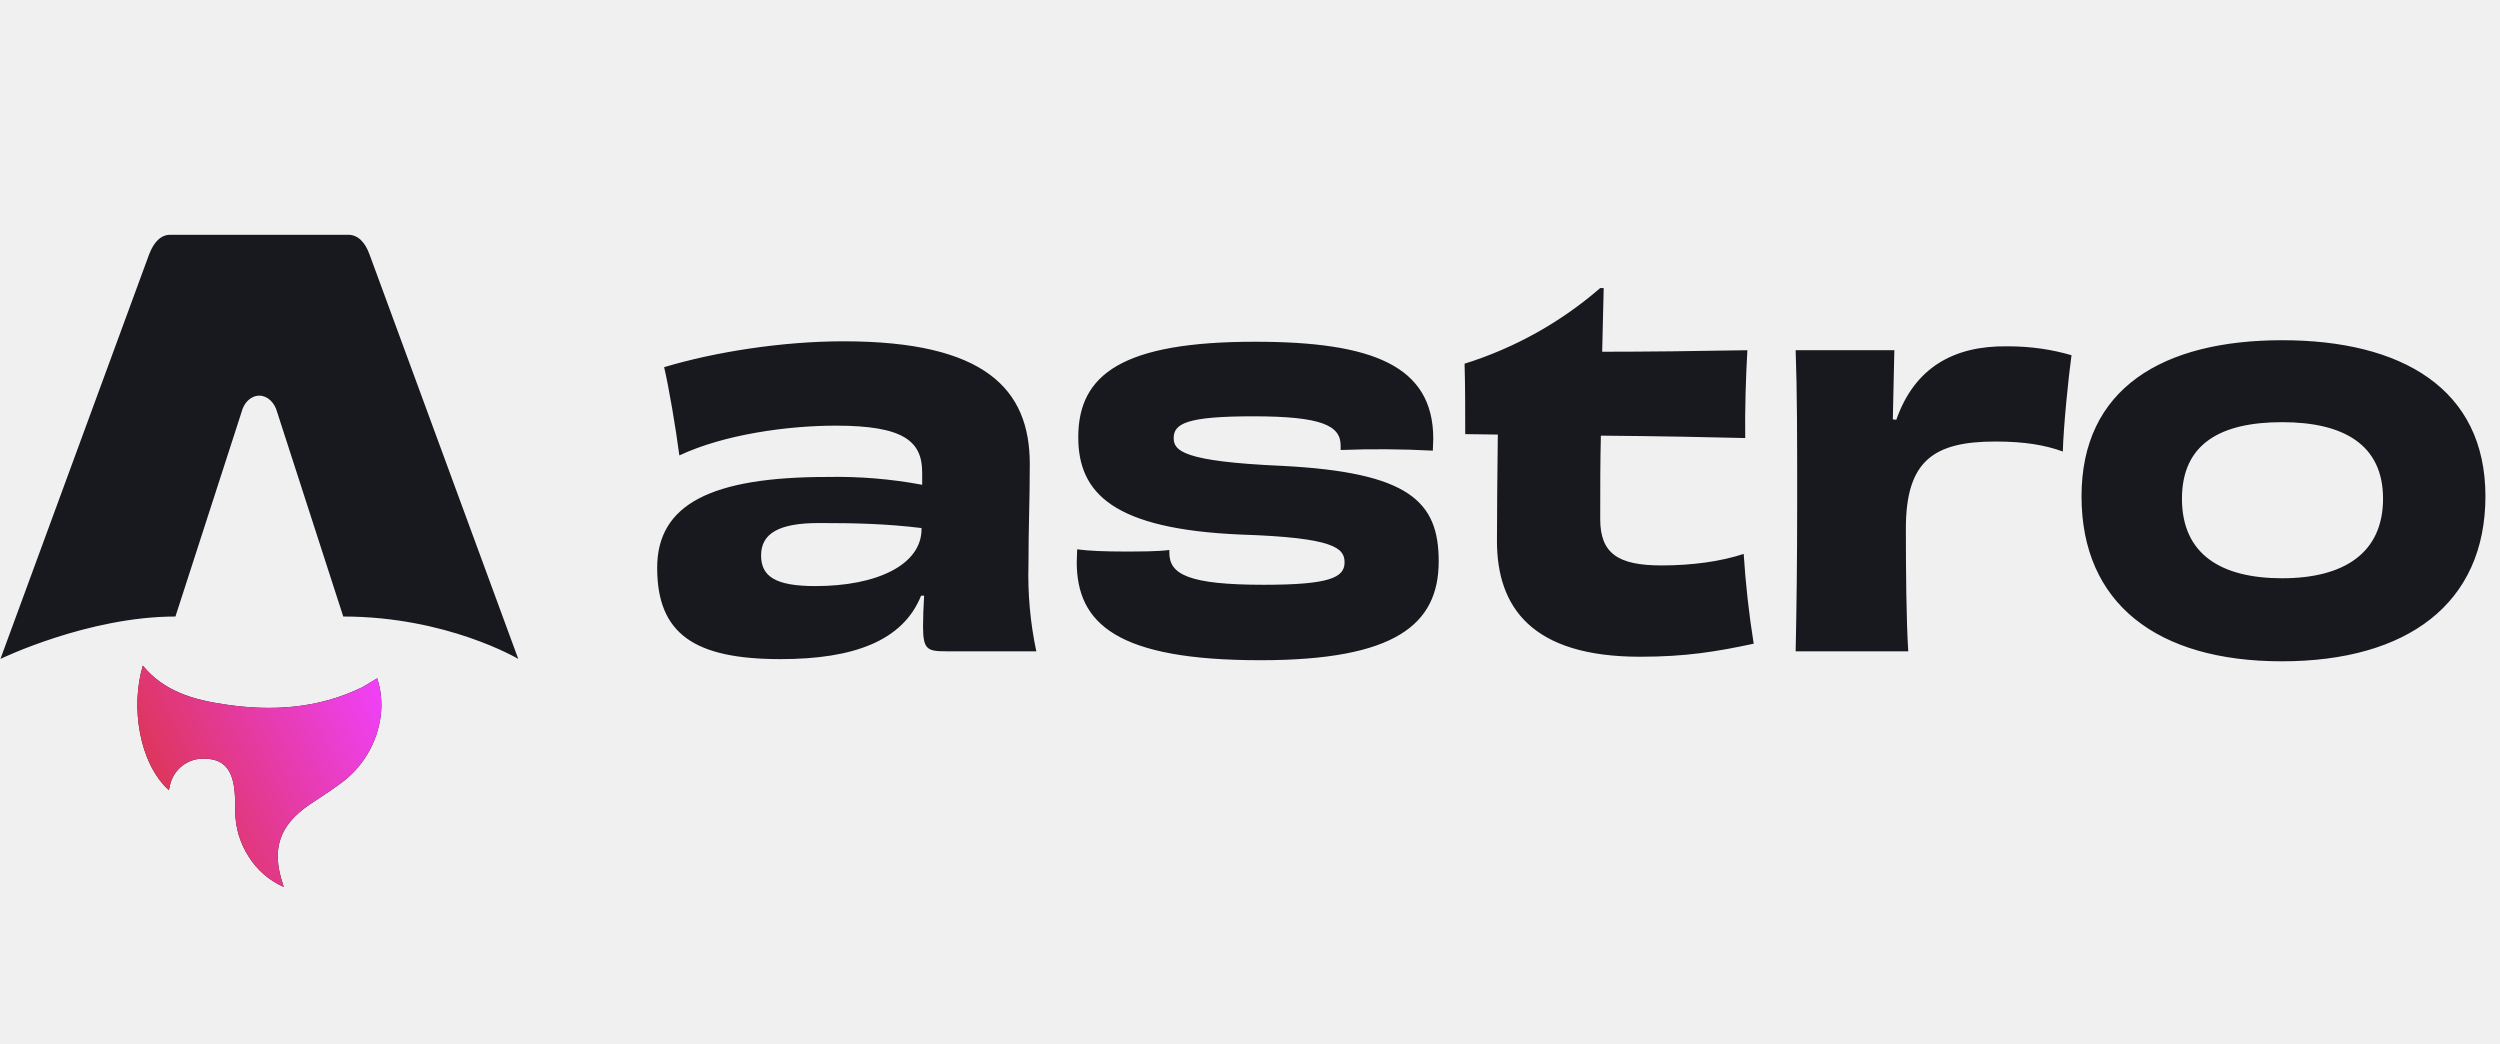
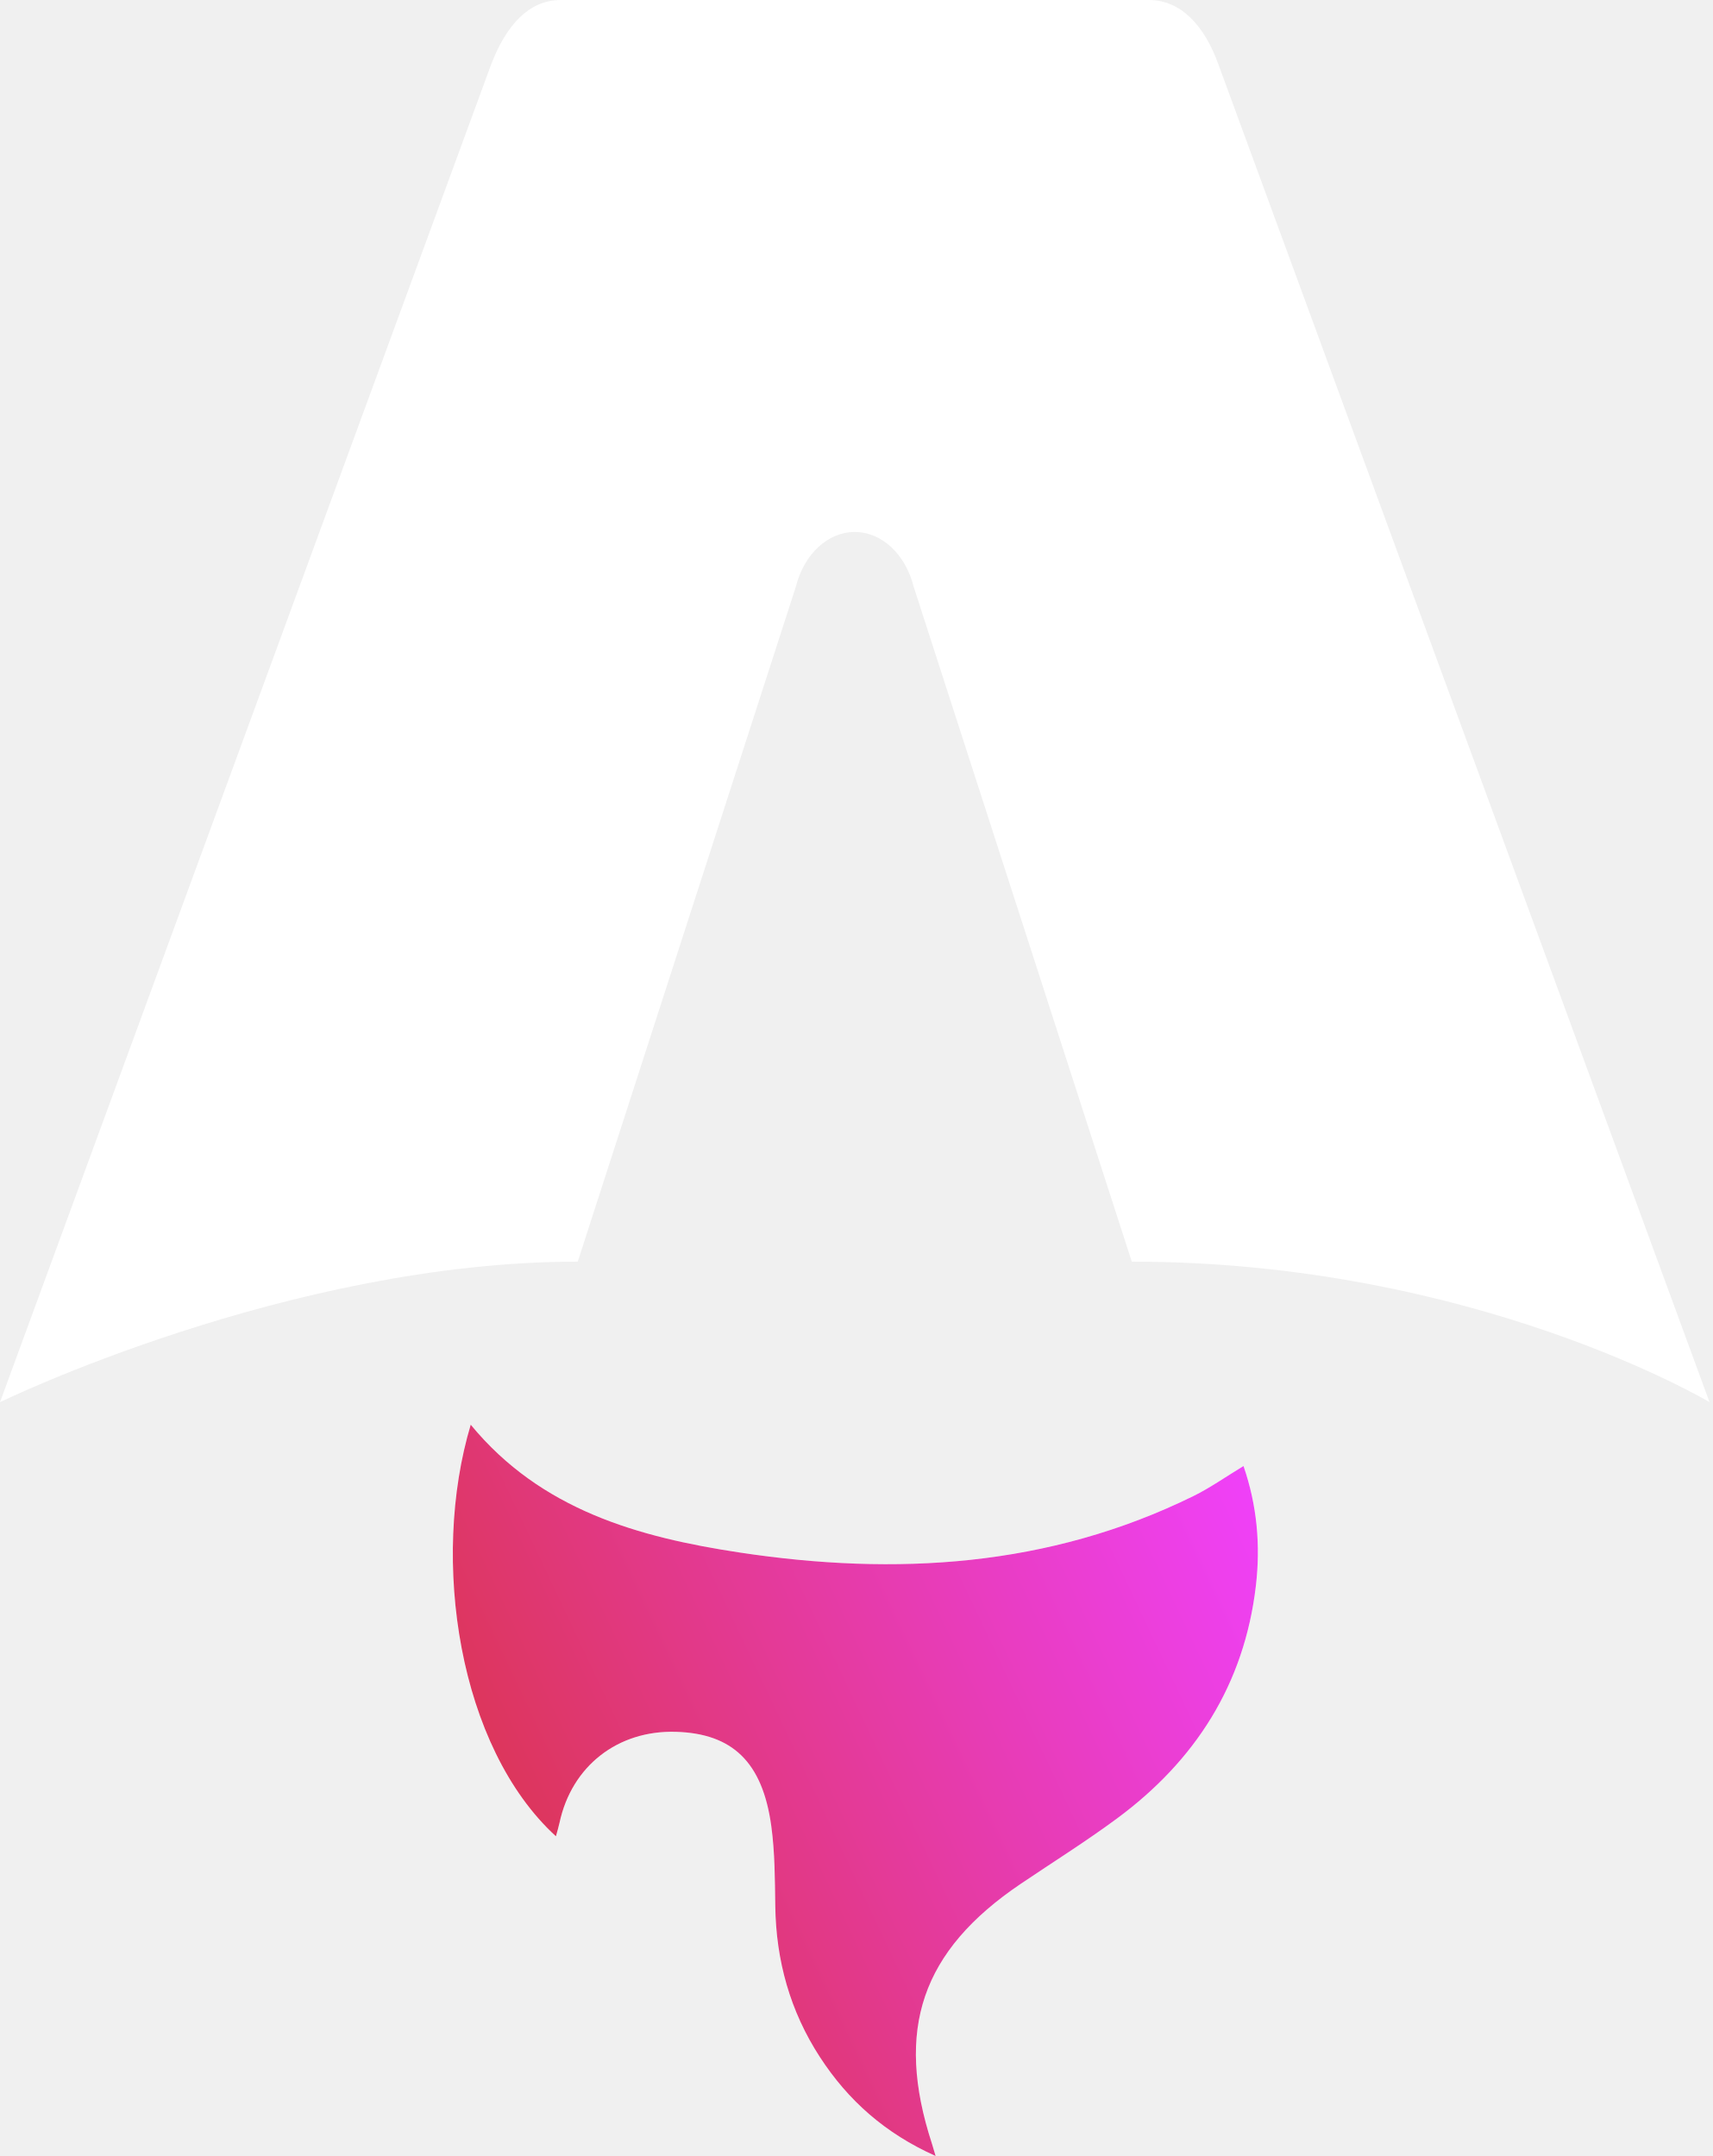
- <svg xmlns="http://www.w3.org/2000/svg" fill="none" width="115" height="48">
-   <path fill="#17191E" d="M7.77 36.35C6.4 35.11 6 32.51 6.57 30.62c.99 1.2 2.35 1.57 3.75 1.78 2.18.33 4.31.2 6.33-.78.23-.12.44-.27.7-.42.18.55.23 1.1.17 1.67a4.56 4.56 0 0 1-1.94 3.23c-.43.32-.9.61-1.34.91-1.38.94-1.76 2.03-1.24 3.62l.05.17a3.63 3.63 0 0 1-1.6-1.38 3.87 3.87 0 0 1-.63-2.1c0-.37 0-.74-.05-1.1-.13-.9-.55-1.3-1.33-1.32a1.56 1.56 0 0 0-1.63 1.26c0 .06-.03.12-.05.2Z" />
-   <path fill="url(#a)" d="M7.77 36.35C6.4 35.11 6 32.51 6.57 30.62c.99 1.2 2.35 1.57 3.75 1.78 2.18.33 4.31.2 6.33-.78.23-.12.44-.27.7-.42.18.55.23 1.1.17 1.67a4.56 4.56 0 0 1-1.94 3.23c-.43.32-.9.61-1.34.91-1.38.94-1.76 2.03-1.24 3.62l.05.17a3.63 3.63 0 0 1-1.6-1.38 3.87 3.87 0 0 1-.63-2.1c0-.37 0-.74-.05-1.1-.13-.9-.55-1.3-1.33-1.32a1.56 1.56 0 0 0-1.63 1.26c0 .06-.03.12-.05.2Z" />
-   <path fill="#17191E" d="M.02 30.31s4.02-1.95 8.05-1.95l3.04-9.4c.11-.45.44-.76.82-.76.37 0 .7.31.82.76l3.04 9.4c4.77 0 8.05 1.95 8.05 1.95L17 11.71c-.2-.56-.53-.91-.98-.91H7.83c-.44 0-.76.35-.97.9L.02 30.31Zm42.37-5.97c0 1.64-2.05 2.62-4.88 2.62-1.85 0-2.5-.45-2.5-1.41 0-1 .8-1.49 2.65-1.49 1.67 0 3.09.03 4.73.23v.05Zm.03-2.04a21.37 21.37 0 0 0-4.37-.36c-5.32 0-7.82 1.25-7.82 4.18 0 3.04 1.71 4.2 5.68 4.2 3.35 0 5.63-.84 6.46-2.92h.14c-.03.5-.05 1-.05 1.4 0 1.07.18 1.16 1.06 1.16h4.15a16.9 16.9 0 0 1-.36-4c0-1.67.06-2.93.06-4.62 0-3.45-2.07-5.64-8.56-5.64-2.8 0-5.9.48-8.26 1.19.22.93.54 2.83.7 4.06 2.04-.96 4.95-1.37 7.2-1.37 3.11 0 3.97.71 3.97 2.15v.57Zm11.37 3c-.56.07-1.33.07-2.12.07-.83 0-1.6-.03-2.12-.1l-.02.58c0 2.85 1.87 4.52 8.45 4.52 6.2 0 8.2-1.64 8.2-4.55 0-2.74-1.33-4.09-7.2-4.39-4.58-.2-4.99-.7-4.99-1.28 0-.66.59-1 3.65-1 3.18 0 4.03.43 4.03 1.35v.2a46.13 46.13 0 0 1 4.24.03l.02-.55c0-3.36-2.8-4.46-8.2-4.46-6.08 0-8.13 1.49-8.13 4.39 0 2.6 1.64 4.23 7.48 4.48 4.3.14 4.77.62 4.77 1.28 0 .7-.7 1.03-3.71 1.03-3.47 0-4.35-.48-4.35-1.47v-.13Zm19.82-12.05a17.5 17.5 0 0 1-6.24 3.48c.03.84.03 2.4.03 3.24l1.5.02c-.02 1.63-.04 3.6-.04 4.9 0 3.04 1.6 5.32 6.58 5.32 2.1 0 3.5-.23 5.23-.6a43.77 43.77 0 0 1-.46-4.13c-1.03.34-2.34.53-3.78.53-2 0-2.82-.55-2.82-2.13 0-1.37 0-2.65.03-3.84 2.57.02 5.13.07 6.64.11-.02-1.18.03-2.9.1-4.04-2.2.04-4.65.07-6.68.07l.07-2.93h-.16Zm13.46 6.04a767.33 767.33 0 0 1 .07-3.18H82.6c.07 1.96.07 3.98.07 6.92 0 2.95-.03 4.99-.07 6.93h5.18c-.09-1.37-.11-3.68-.11-5.65 0-3.1 1.26-4 4.12-4 1.33 0 2.28.16 3.1.46.03-1.16.26-3.43.4-4.43-.86-.25-1.81-.41-2.96-.41-2.46-.03-4.26.98-5.1 3.38l-.17-.02Zm22.55 3.65c0 2.5-1.8 3.66-4.64 3.66-2.81 0-4.61-1.1-4.61-3.66s1.82-3.52 4.61-3.52c2.82 0 4.64 1.03 4.64 3.52Zm4.71-.11c0-4.96-3.87-7.18-9.35-7.18-5.5 0-9.23 2.22-9.23 7.18 0 4.94 3.49 7.59 9.21 7.59 5.77 0 9.37-2.65 9.37-7.6Z" />
+ <svg xmlns="http://www.w3.org/2000/svg" width="85" height="107" viewBox="0 0 85 107" fill="none">
+   <path d="M27.589 91.136C22.756 86.718 21.344 77.433 23.358 70.707C26.85 74.948 31.689 76.291 36.7 77.05C44.438 78.22 52.036 77.782 59.223 74.246C60.045 73.841 60.805 73.303 61.704 72.757C62.378 74.714 62.553 76.689 62.318 78.7C61.745 83.596 59.309 87.378 55.433 90.245C53.883 91.392 52.244 92.417 50.643 93.498C45.726 96.821 44.396 100.718 46.243 106.386C46.287 106.525 46.327 106.663 46.426 107C43.916 105.876 42.082 104.24 40.684 102.089C39.209 99.819 38.507 97.308 38.47 94.591C38.451 93.269 38.451 91.934 38.273 90.631C37.839 87.453 36.347 86.03 33.536 85.948C30.652 85.864 28.37 87.647 27.765 90.455C27.719 90.671 27.652 90.884 27.585 91.134L27.589 91.136Z" fill="white" />
+   <path d="M27.589 91.136C22.756 86.718 21.344 77.433 23.358 70.707C26.85 74.948 31.689 76.291 36.7 77.05C44.438 78.22 52.036 77.782 59.223 74.246C60.045 73.841 60.805 73.303 61.704 72.757C62.378 74.714 62.553 76.689 62.318 78.7C61.745 83.596 59.309 87.378 55.433 90.245C53.883 91.392 52.244 92.417 50.643 93.498C45.726 96.821 44.396 100.718 46.243 106.386C46.287 106.525 46.327 106.663 46.426 107C43.916 105.876 42.082 104.24 40.684 102.089C39.209 99.819 38.507 97.308 38.47 94.591C38.451 93.269 38.451 91.934 38.273 90.631C37.839 87.453 36.347 86.03 33.536 85.948C30.652 85.864 28.37 87.647 27.765 90.455C27.719 90.671 27.652 90.884 27.585 91.134L27.589 91.136Z" fill="url(#paint0_linear_1_59)" />
+   <path d="M0 69.587C0 69.587 14.314 62.614 28.668 62.614L39.49 29.12C39.895 27.501 41.078 26.4 42.414 26.4C43.749 26.4 44.932 27.501 45.338 29.12L56.16 62.614C73.16 62.614 84.828 69.587 84.828 69.587C84.828 69.587 60.514 3.352 60.467 3.219C59.769 1.261 58.591 0 57.003 0H27.827C26.239 0 25.109 1.261 24.363 3.219C24.311 3.35 0 69.587 0 69.587Z" fill="white" />
  <defs>
-     <linearGradient id="a" x1="6.33" x2="19.43" y1="40.8" y2="34.6" gradientUnits="userSpaceOnUse">
+     <linearGradient id="paint0_linear_1_59" x1="22.47" y1="107" x2="69.145" y2="84.947" gradientUnits="userSpaceOnUse">
      <stop stop-color="#D83333" />
      <stop offset="1" stop-color="#F041FF" />
    </linearGradient>
  </defs>
</svg>
